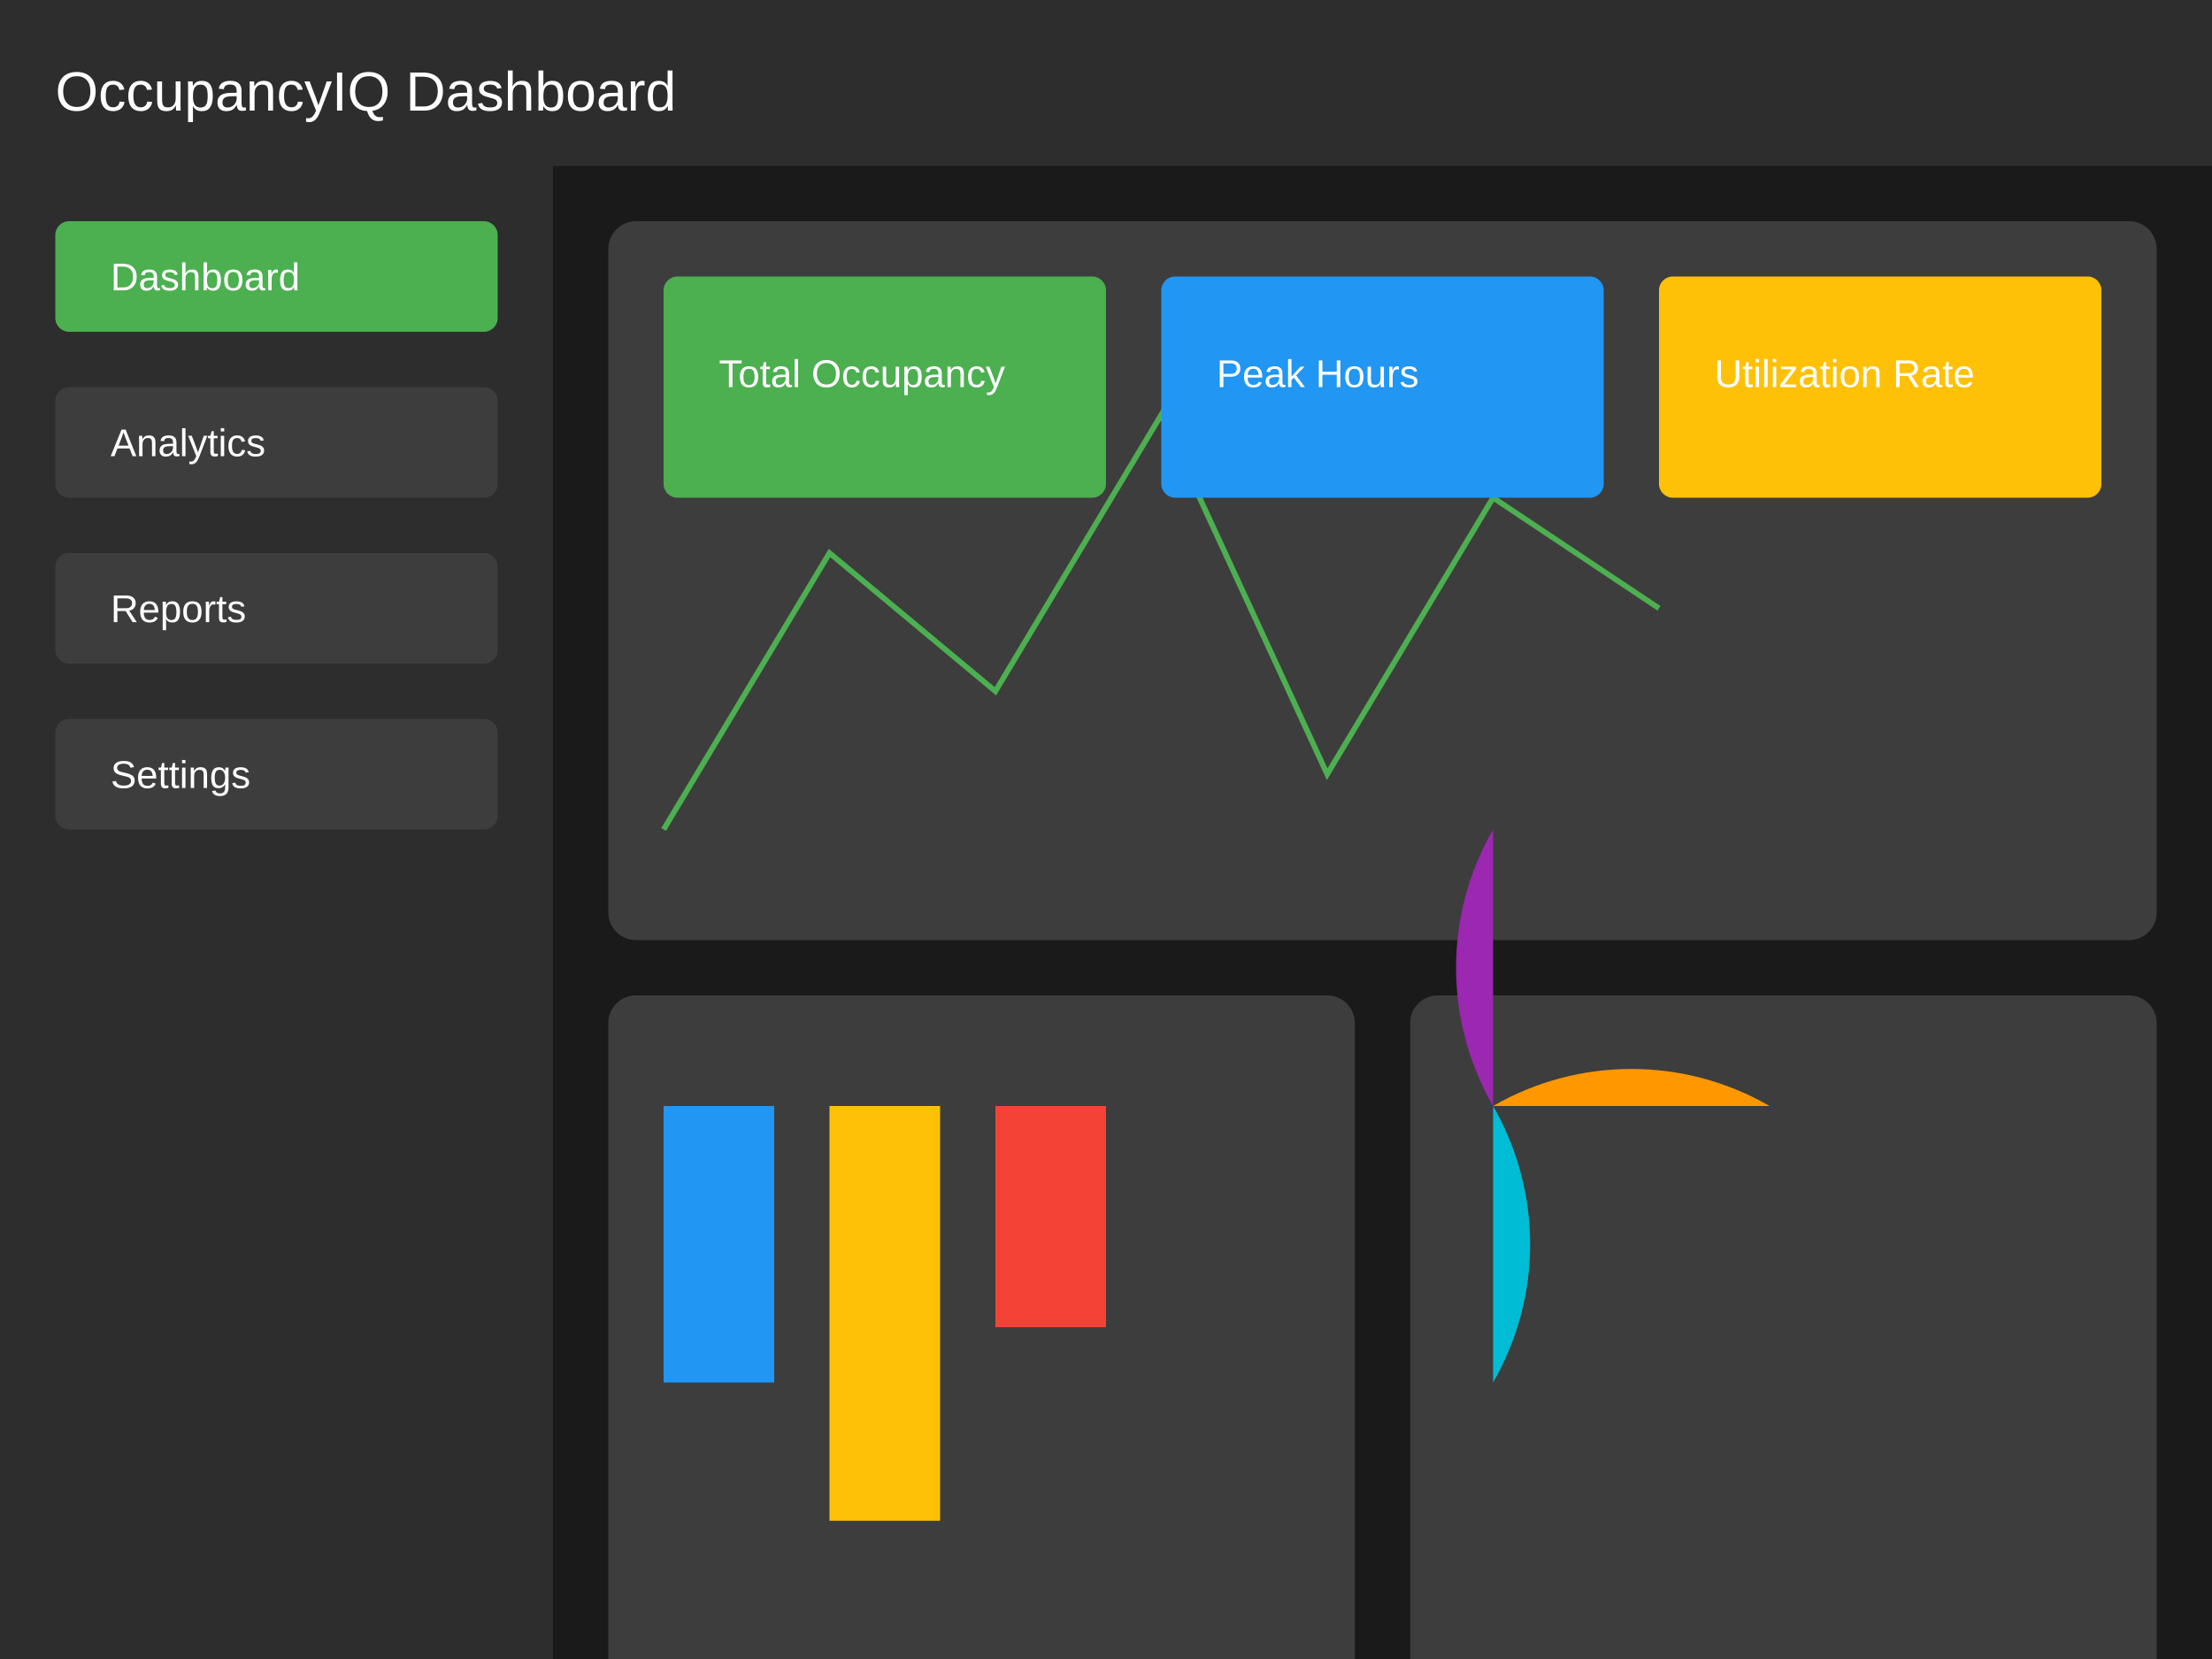
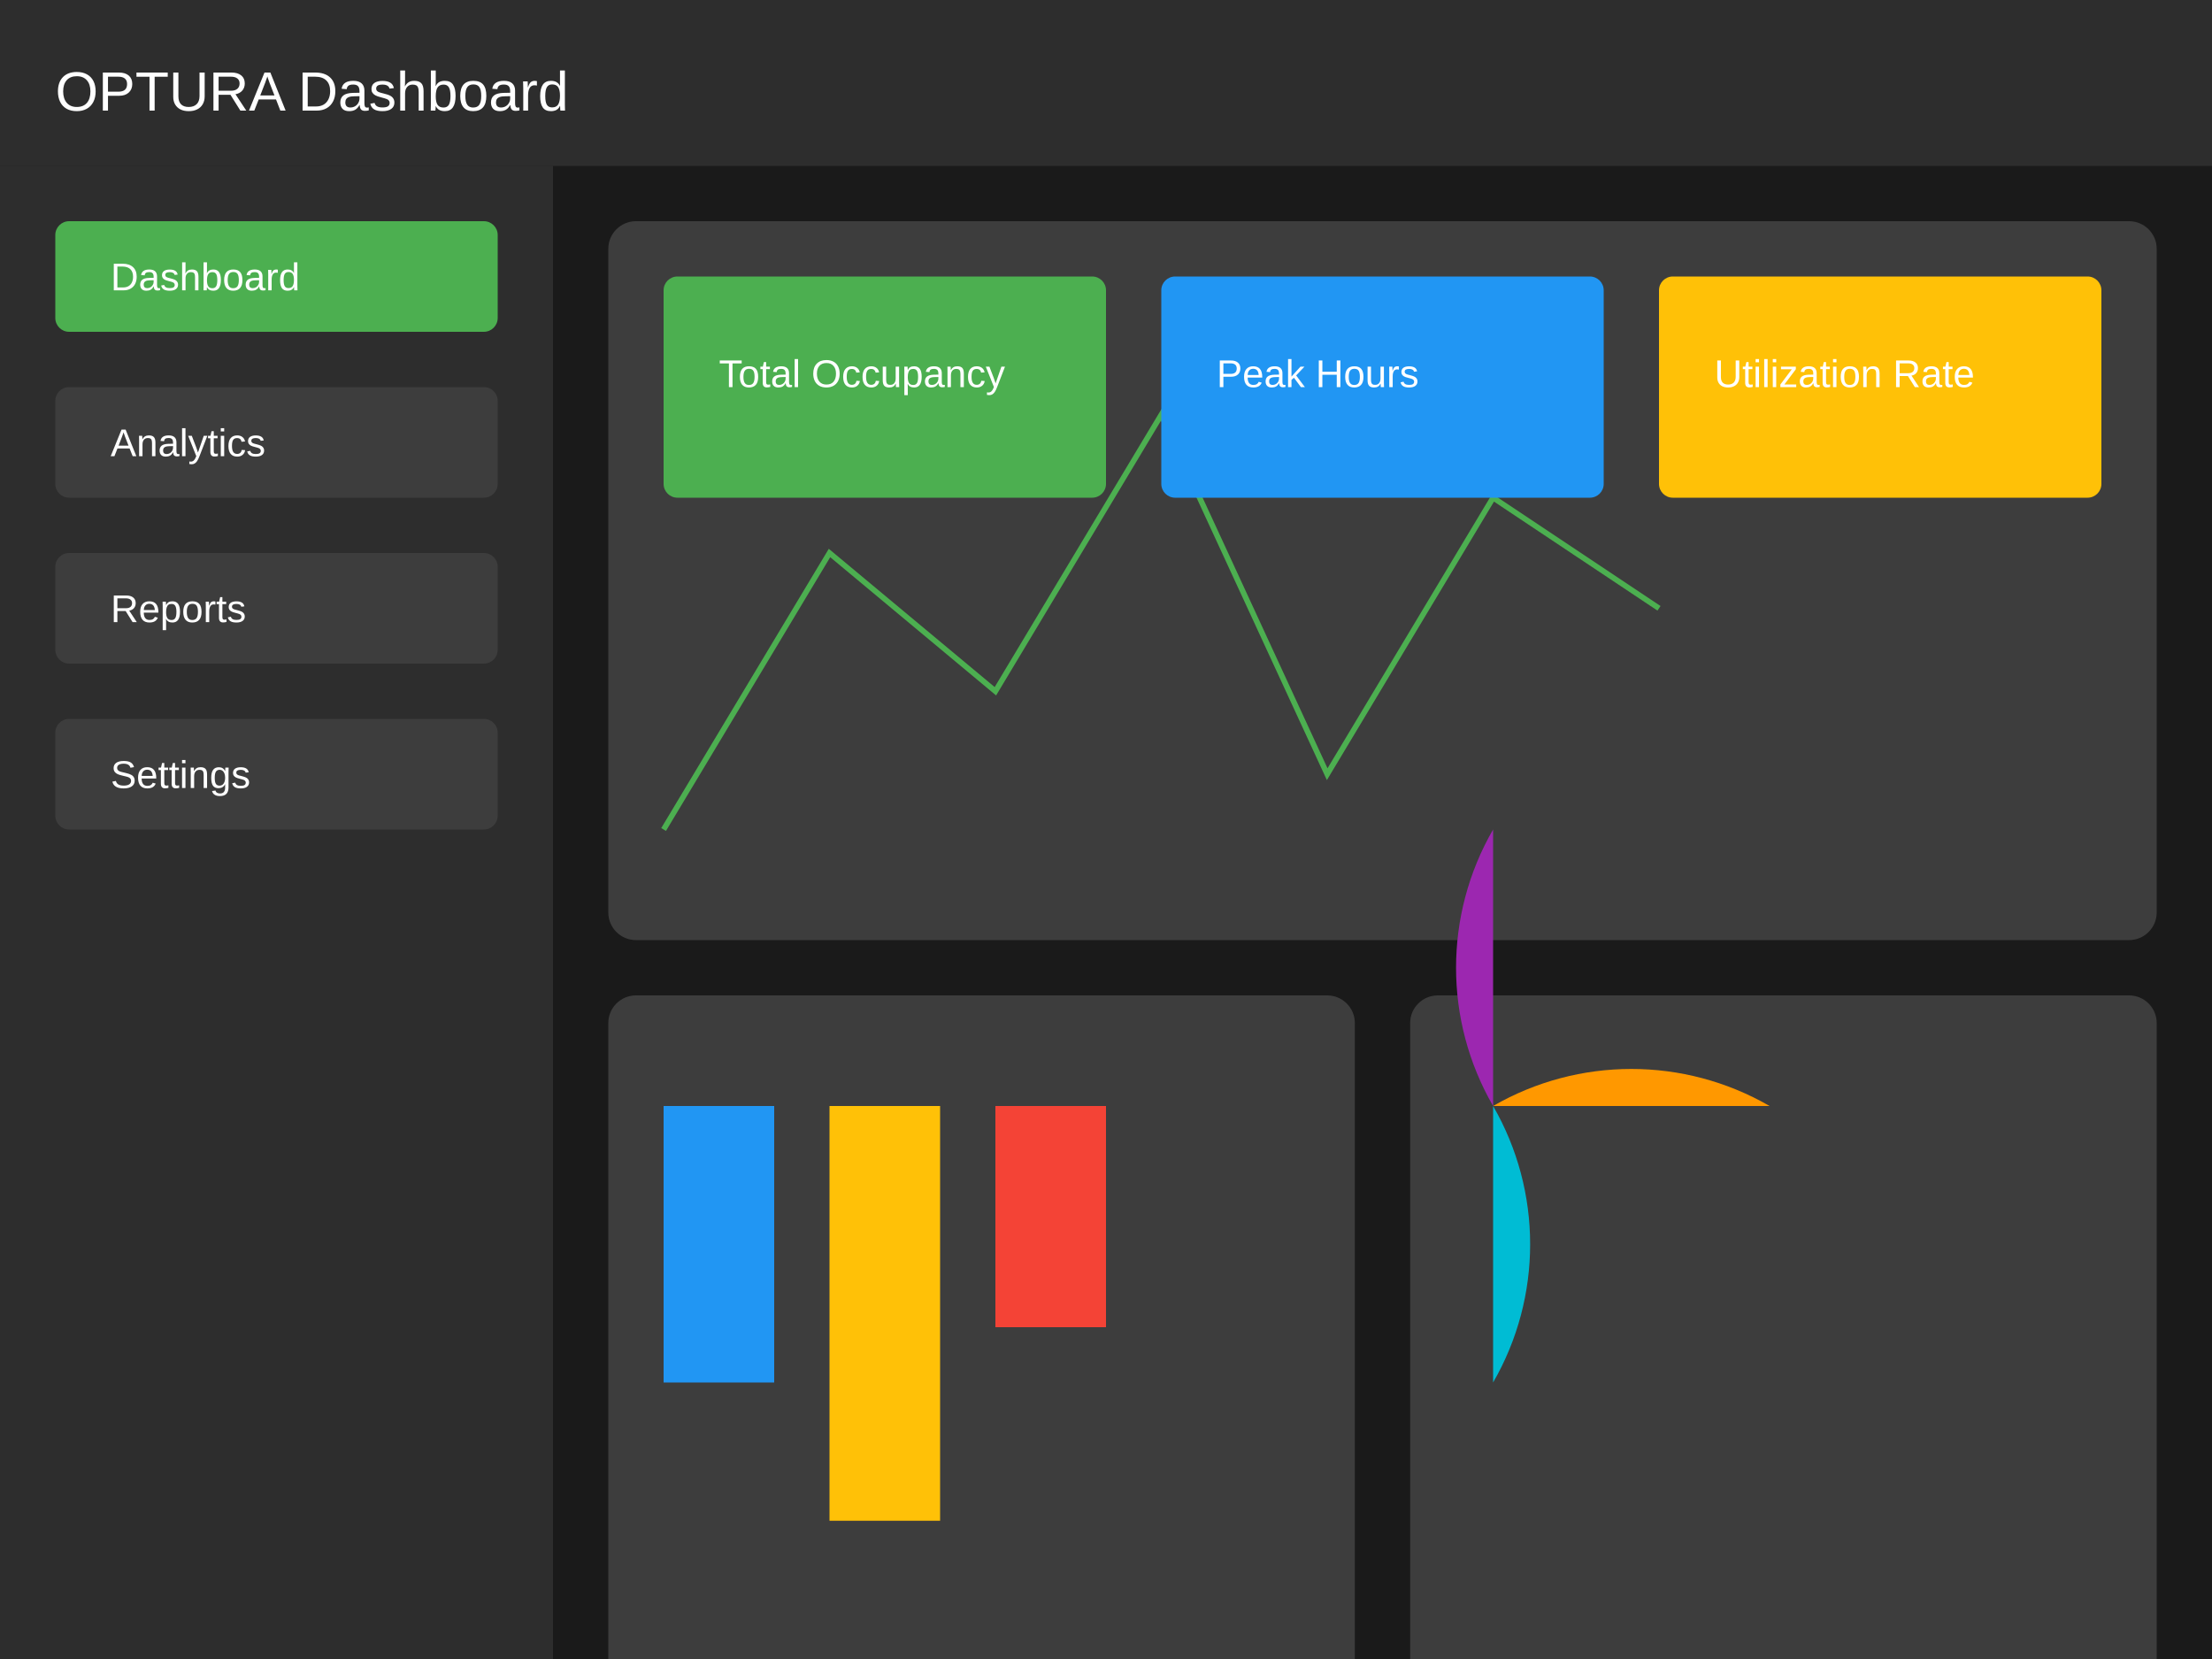
<svg xmlns="http://www.w3.org/2000/svg" width="800" height="600" viewBox="0 0 800 600" fill="none">
  <rect width="800" height="600" fill="#1A1A1A" />
  <rect x="0" y="0" width="800" height="60" fill="#2D2D2D" />
-   <text x="20" y="40" fill="#FFFFFF" font-family="Arial" font-size="20">OccupancyIQ Dashboard</text>
+   <text x="20" y="40" fill="#FFFFFF" font-family="Arial" font-size="20">OPTURA Dashboard</text>
  <rect x="0" y="60" width="200" height="540" fill="#2D2D2D" />
  <rect x="220" y="80" width="560" height="260" fill="#3D3D3D" rx="10" />
  <rect x="220" y="360" width="270" height="260" fill="#3D3D3D" rx="10" />
  <rect x="510" y="360" width="270" height="260" fill="#3D3D3D" rx="10" />
  <path d="M240 300 L300 200 L360 250 L420 150 L480 280 L540 180 L600 220" stroke="#4CAF50" stroke-width="2" fill="none" />
  <rect x="240" y="400" width="40" height="100" fill="#2196F3" />
  <rect x="300" y="400" width="40" height="150" fill="#FFC107" />
  <rect x="360" y="400" width="40" height="80" fill="#F44336" />
  <path d="M540 400 A100 100 0 0 1 540 300" fill="#9C27B0" />
  <path d="M540 400 A100 100 0 0 1 640 400" fill="#FF9800" />
  <path d="M540 400 A100 100 0 0 1 540 500" fill="#00BCD4" />
  <rect x="240" y="100" width="160" height="80" fill="#4CAF50" rx="5" />
  <rect x="420" y="100" width="160" height="80" fill="#2196F3" rx="5" />
  <rect x="600" y="100" width="160" height="80" fill="#FFC107" rx="5" />
  <text x="260" y="140" fill="#FFFFFF" font-family="Arial" font-size="14">Total Occupancy</text>
  <text x="440" y="140" fill="#FFFFFF" font-family="Arial" font-size="14">Peak Hours</text>
  <text x="620" y="140" fill="#FFFFFF" font-family="Arial" font-size="14">Utilization Rate</text>
  <rect x="20" y="80" width="160" height="40" fill="#4CAF50" rx="5" />
  <rect x="20" y="140" width="160" height="40" fill="#3D3D3D" rx="5" />
  <rect x="20" y="200" width="160" height="40" fill="#3D3D3D" rx="5" />
  <rect x="20" y="260" width="160" height="40" fill="#3D3D3D" rx="5" />
  <text x="40" y="105" fill="#FFFFFF" font-family="Arial" font-size="14">Dashboard</text>
  <text x="40" y="165" fill="#FFFFFF" font-family="Arial" font-size="14">Analytics</text>
  <text x="40" y="225" fill="#FFFFFF" font-family="Arial" font-size="14">Reports</text>
  <text x="40" y="285" fill="#FFFFFF" font-family="Arial" font-size="14">Settings</text>
</svg>
